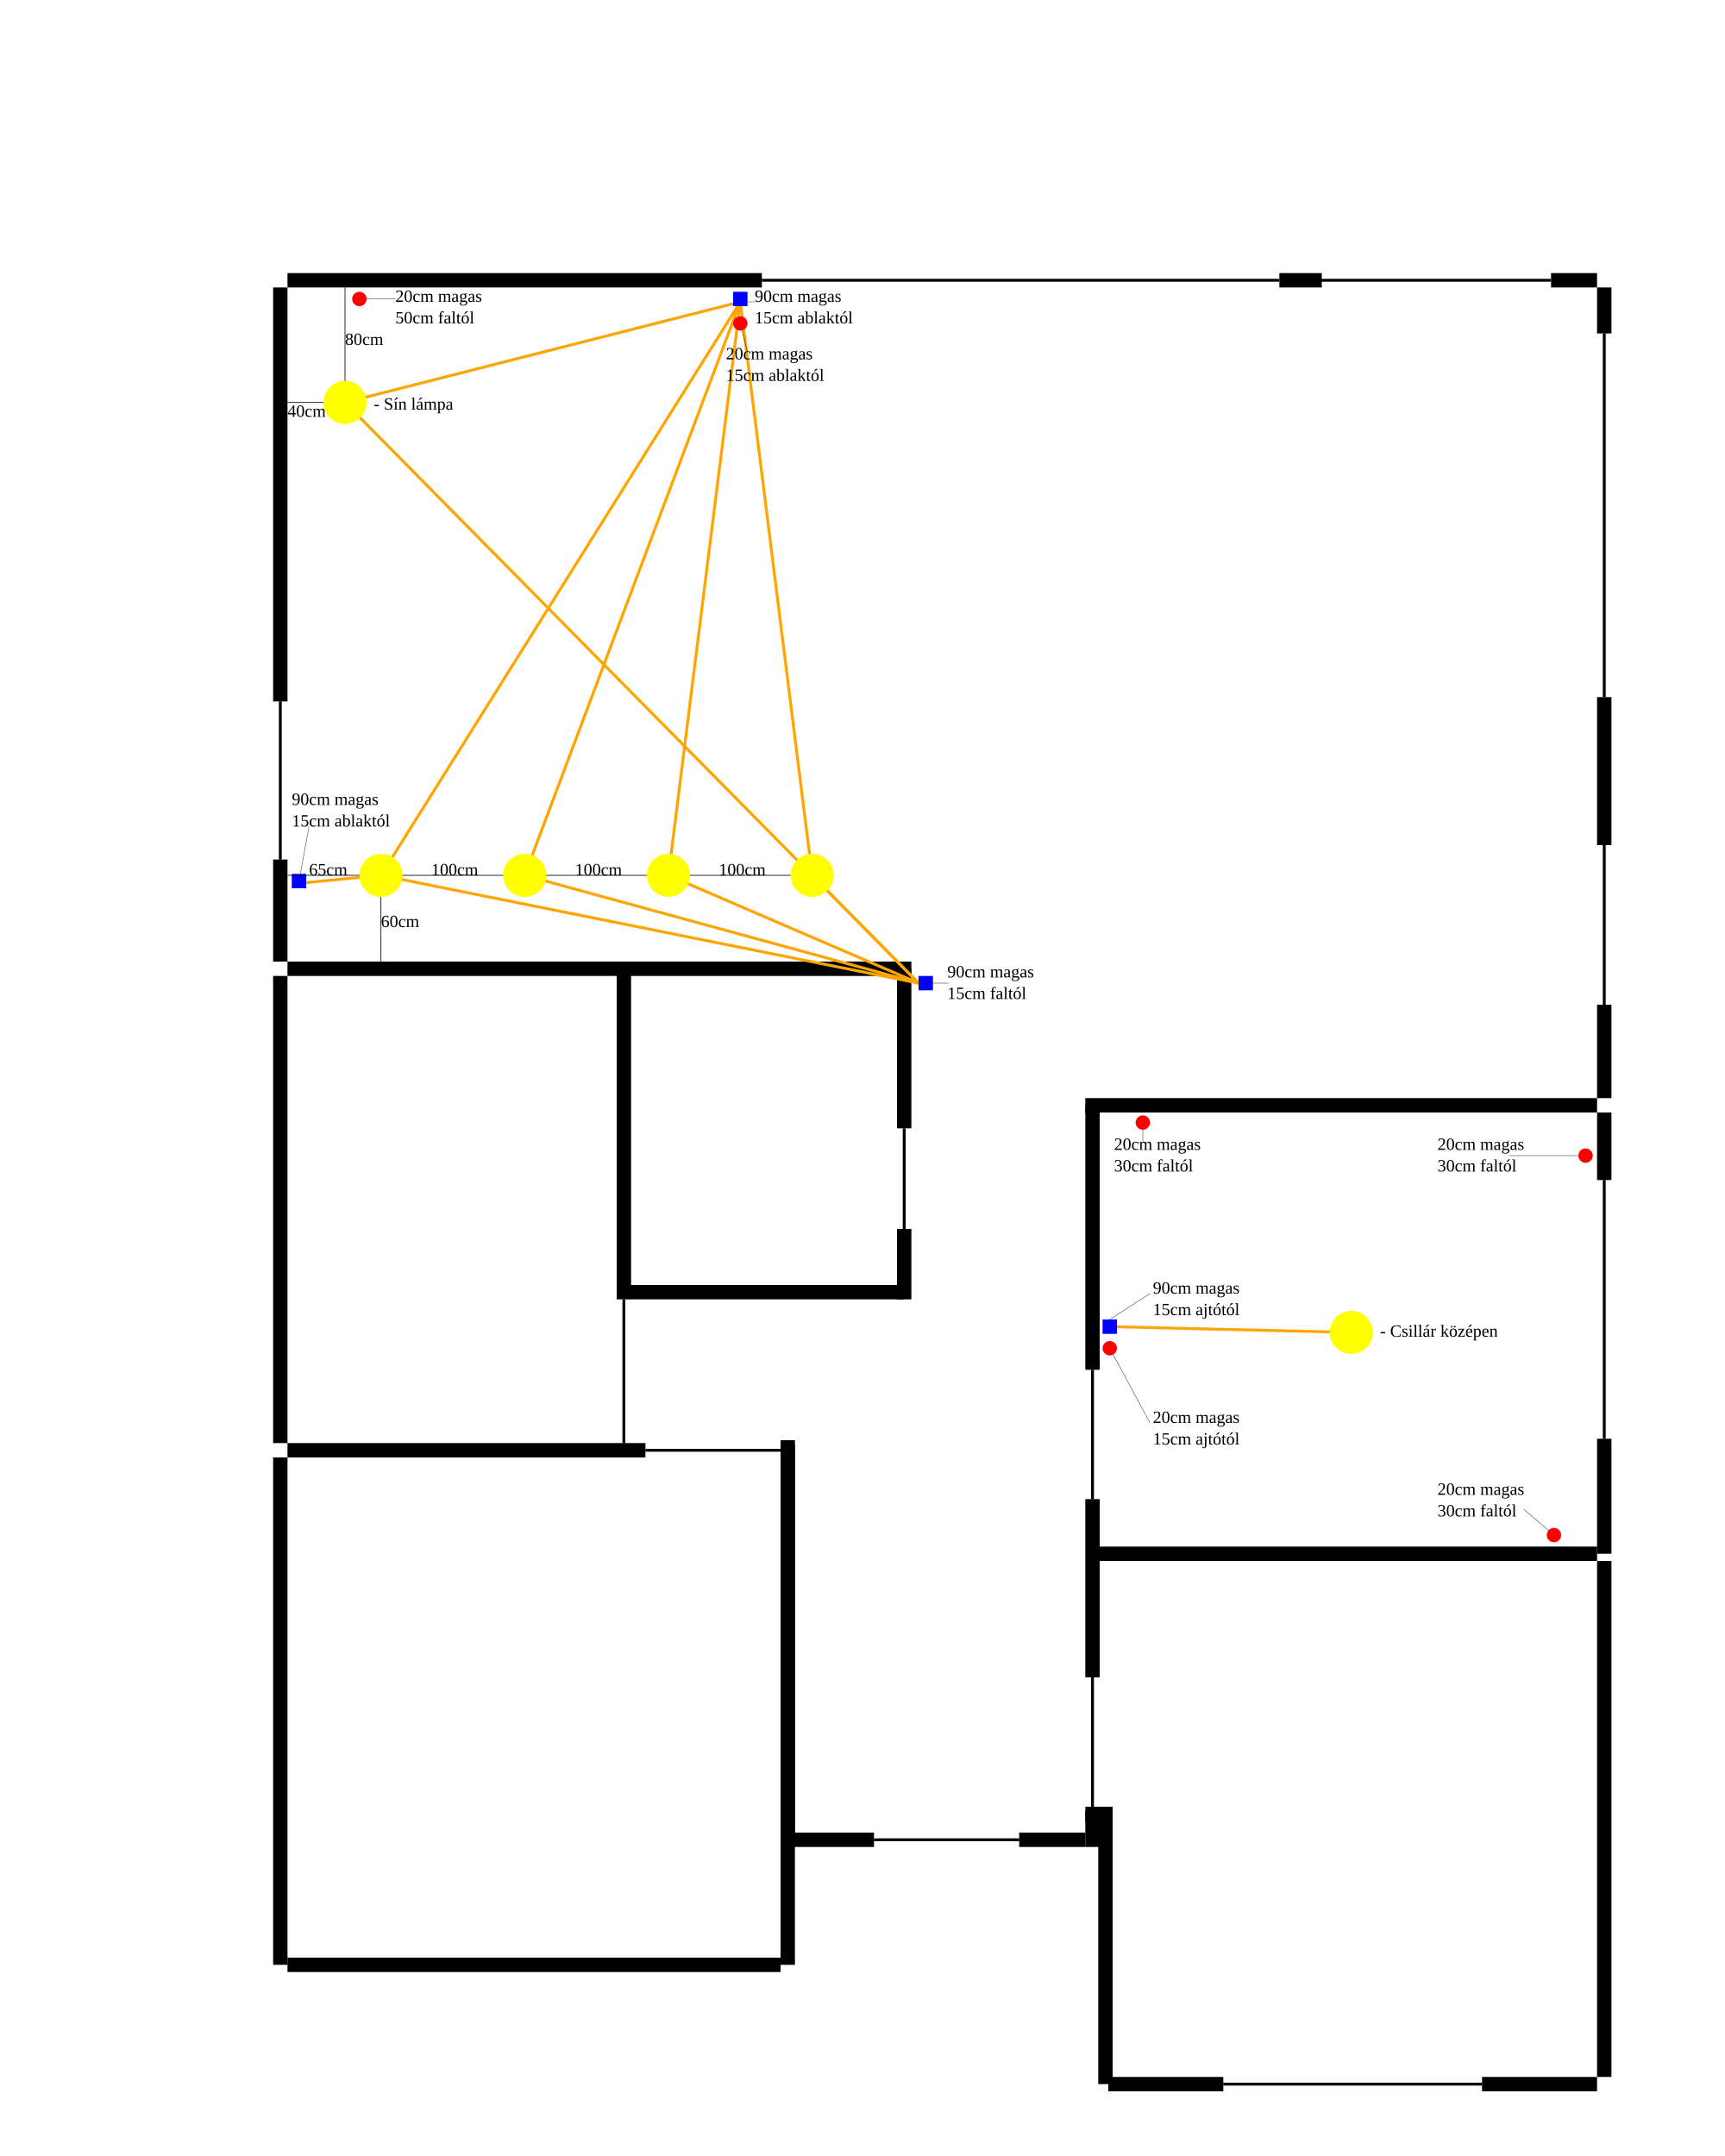
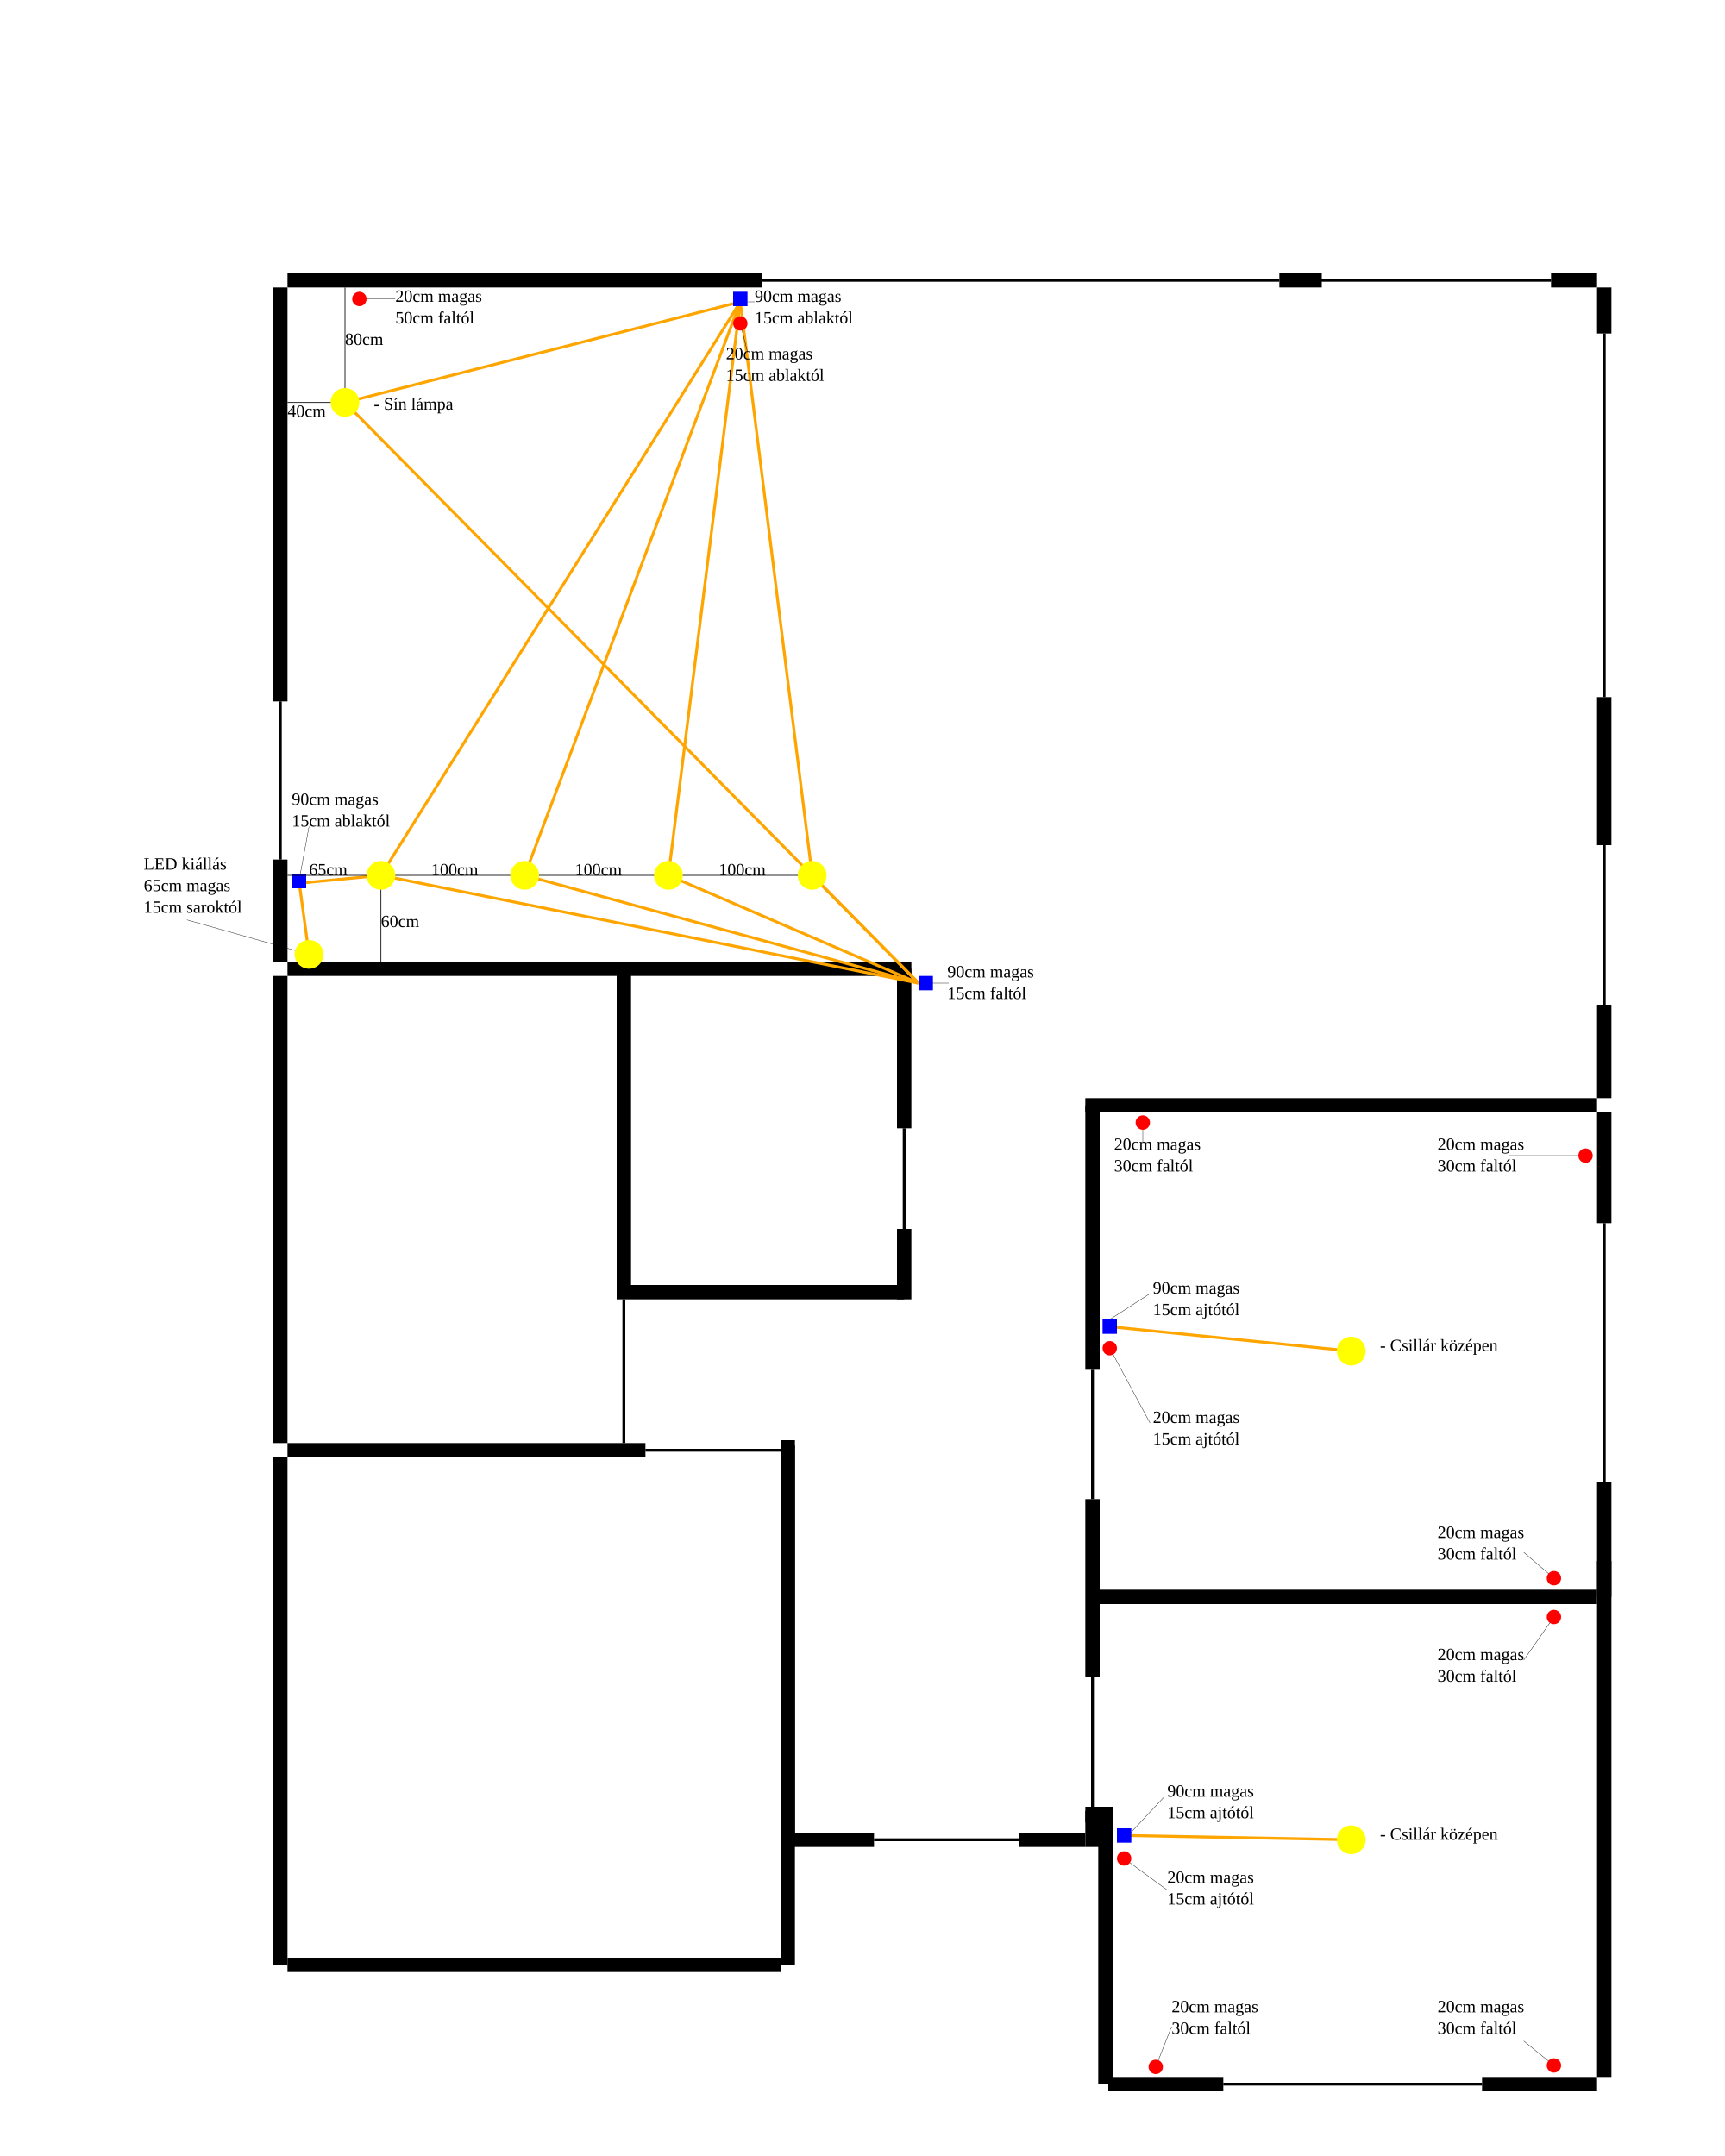
<svg xmlns="http://www.w3.org/2000/svg" viewBox="0 0 1200 1500">
  <style>
	
		g.konnektor {
			//visibility: hidden
		}
		g.kapcsolo {
			//visibility: hidden;
		}
	
	</style>
  <g>
    <line x1="200" y1="195" x2="530" y2="195" stroke-width="10" stroke="black" />
    <line x1="530" y1="195" x2="890" y2="195" stroke-width="2" stroke="black" />
    <line x1="890" y1="195" x2="919.5" y2="195" stroke-width="10" stroke="black" />
    <line x1="919" y1="195" x2="1079" y2="195" stroke-width="2" stroke="black" />
    <line x1="1079" y1="195" x2="1111" y2="195" stroke-width="10" stroke="black" />
    <line x1="1116" y1="200" x2="1116" y2="232" stroke-width="10" stroke="black" />
    <line x1="1116" y1="232" x2="1116" y2="485" stroke-width="2" stroke="black" />
    <line x1="1116" y1="485" x2="1116" y2="588" stroke-width="10" stroke="black" />
    <line x1="1116" y1="588" x2="1116" y2="699" stroke-width="2" stroke="black" />
    <line x1="1116" y1="699" x2="1116" y2="764" stroke-width="10" stroke="black" />
    <line x1="195" y1="200" x2="195" y2="488" stroke-width="10" stroke="black" />
    <line x1="195" y1="488" x2="195" y2="598" stroke-width="2" stroke="black" />
    <line x1="195" y1="598" x2="195" y2="669" stroke-width="10" stroke="black" />
    <line x1="1111" y1="769" x2="755" y2="769" stroke-width="10" stroke="black" />
    <line x1="200" y1="674" x2="634" y2="674" stroke-width="10" stroke="black" />
    <line x1="760" y1="769" x2="760" y2="953" stroke-width="10" stroke="black" />
    <line x1="760" y1="953" x2="760" y2="1043" stroke-width="2" stroke="black" />
    <line x1="760" y1="1043" x2="760" y2="1167" stroke-width="10" stroke="black" />
    <line x1="760" y1="1167" x2="760" y2="1257" stroke-width="2" stroke="black" />
    <line x1="760" y1="1257" x2="760" y2="1268" stroke-width="10" stroke="black" />
    <line x1="629" y1="674" x2="629" y2="785" stroke-width="10" stroke="black" />
    <line x1="629" y1="785" x2="629" y2="855" stroke-width="2" stroke="black" />
    <line x1="629" y1="855" x2="629" y2="904" stroke-width="10" stroke="black" />
    <line x1="629" y1="899" x2="429" y2="899" stroke-width="10" stroke="black" />
    <line x1="434" y1="904" x2="434" y2="1004" stroke-width="2" stroke="black" />
    <line x1="548" y1="1005" x2="548" y2="1276" stroke-width="10" stroke="black" />
    <line x1="548" y1="1280" x2="608" y2="1280" stroke-width="10" stroke="black" />
    <line x1="608" y1="1280" x2="709" y2="1280" stroke-width="2" stroke="black" />
    <line x1="709" y1="1280" x2="755" y2="1280" stroke-width="10" stroke="black" />
    <line x1="760" y1="1285" x2="760" y2="1260" stroke-width="10" stroke="black" />
    <line x1="434" y1="899" x2="434" y2="674" stroke-width="10" stroke="black" />
    <line x1="195" y1="679" x2="195" y2="1004" stroke-width="10" stroke="black" />
    <line x1="200" y1="1009" x2="449" y2="1009" stroke-width="10" stroke="black" />
    <line x1="449" y1="1009" x2="543" y2="1009" stroke-width="2" stroke="black" />
    <line x1="195" y1="1014" x2="195" y2="1367" stroke-width="10" stroke="black" />
    <line x1="200" y1="1367" x2="543" y2="1367" stroke-width="10" stroke="black" />
    <line x1="548" y1="1367" x2="548" y2="1002" stroke-width="10" stroke="black" />
    <line x1="1116" y1="1086" x2="1116" y2="1445" stroke-width="10" stroke="black" />
    <line x1="1111" y1="1450" x2="1031" y2="1450" stroke-width="10" stroke="black" />
    <line x1="1031" y1="1450" x2="851" y2="1450" stroke-width="2" stroke="black" />
    <line x1="851" y1="1450" x2="771" y2="1450" stroke-width="10" stroke="black" />
    <line x1="769" y1="1450" x2="769" y2="1257" stroke-width="10" stroke="black" />
-     <line x1="1116" y1="774" x2="1116" y2="821" stroke-width="10" stroke="black" />
-     <line x1="1116" y1="821" x2="1116" y2="1001" stroke-width="2" stroke="black" />
-     <line x1="1116" y1="1001" x2="1116" y2="1081" stroke-width="10" stroke="black" />
-     <line x1="1111" y1="1081" x2="765" y2="1081" stroke-width="10" stroke="black" />
+     <line x1="1116" y1="774" x2="1116" y2="851" stroke-width="10" stroke="black" />
+     <line x1="1116" y1="851" x2="1116" y2="1031" stroke-width="2" stroke="black" />
+     <line x1="1116" y1="1031" x2="1116" y2="1111" stroke-width="10" stroke="black" />
+     <line x1="1111" y1="1111" x2="765" y2="1111" stroke-width="10" stroke="black" />
  </g>
  <g class="kapcsolo-vonal">
    <line x1="515" y1="210" x2="240" y2="280" stroke-width="2" stroke="orange" />
    <line x1="265" y1="609" x2="515" y2="210" stroke-width="2" stroke="orange" />
-     <line x1="772" y1="923" x2="940" y2="927" stroke-width="2" stroke="orange" />
+     <line x1="772" y1="923" x2="940" y2="940" stroke-width="2" stroke="orange" />
    <line x1="203" y1="615" x2="265" y2="609" stroke-width="2" stroke="orange" />
    <line x1="515" y1="210" x2="365" y2="609" stroke-width="2" stroke="orange" />
    <line x1="515" y1="210" x2="465" y2="609" stroke-width="2" stroke="orange" />
    <line x1="515" y1="210" x2="565" y2="609" stroke-width="2" stroke="orange" />
    <line x1="639" y1="684" x2="265" y2="609" stroke-width="2" stroke="orange" />
    <line x1="639" y1="684" x2="365" y2="609" stroke-width="2" stroke="orange" />
    <line x1="639" y1="684" x2="465" y2="609" stroke-width="2" stroke="orange" />
    <line x1="639" y1="684" x2="565" y2="609" stroke-width="2" stroke="orange" />
    <line x1="639" y1="684" x2="240" y2="280" stroke-width="2" stroke="orange" />
+     <line x1="208" y1="613" x2="215" y2="664" stroke-width="2" stroke="orange" />
+     <line x1="782" y1="1277" x2="940" y2="1280" stroke-width="2" stroke="orange" />
  </g>
  <g class="konnektor">
    <line x1="515" y1="225" x2="520" y2="245" stroke-width="0.25" stroke="black" />
    <circle cx="515" cy="225" r="5" fill="red" />
    <text x="505" y="250" fill="black" font-size="12">20cm magas</text>
    <text x="505" y="265" fill="black" font-size="12">15cm ablaktól</text>
    <line x1="250" y1="208" x2="275" y2="208" stroke-width="0.25" stroke="black" />
    <circle cx="250" cy="208" r="5" fill="red" />
    <text x="275" y="210" fill="black" font-size="12">20cm magas</text>
    <text x="275" y="225" fill="black" font-size="12">50cm faltól</text>
  </g>
  <g class="kapcsolo">
    <line x1="525" y1="210" x2="520" y2="210" stroke-width="0.25" stroke="black" />
    <line x1="515" y1="203" x2="515" y2="213" stroke-width="10" stroke="blue" />
    <text x="525" y="210" fill="black" font-size="12">90cm magas</text>
    <text x="525" y="225" fill="black" font-size="12">15cm ablaktól</text>
    <line x1="240" y1="200" x2="240" y2="280" stroke-width="0.5" stroke="black" />
    <text x="240" y="240" fill="black" font-size="12">80cm</text>
    <line x1="200" y1="280" x2="240" y2="280" stroke-width="0.5" stroke="black" />
    <text x="200" y="290" fill="black" font-size="12">40cm</text>
-     <circle cx="240" cy="280" r="15" fill="yellow" />
+     <circle cx="240" cy="280" r="10" fill="yellow" />
    <text x="260" y="285" fill="black" font-size="12">- Sín lámpa</text>
  </g>
  <g class="kapcsolo">
    <line x1="208" y1="613" x2="215" y2="575" stroke-width="0.25" stroke="black" />
    <line x1="203" y1="613" x2="213" y2="613" stroke-width="10" stroke="blue" />
    <text x="203" y="560" fill="black" font-size="12">90cm magas</text>
    <text x="203" y="575" fill="black" font-size="12">15cm ablaktól</text>
    <line x1="265" y1="609" x2="265" y2="669" stroke-width="0.5" stroke="black" />
    <text x="265" y="645" fill="black" font-size="12">60cm</text>
    <line x1="200" y1="609" x2="265" y2="609" stroke-width="0.5" stroke="black" />
    <text x="215" y="609" fill="black" font-size="12">65cm</text>
    <line x1="265" y1="609" x2="365" y2="609" stroke-width="0.5" stroke="black" />
    <text x="300" y="609" fill="black" font-size="12">100cm</text>
    <line x1="365" y1="609" x2="465" y2="609" stroke-width="0.5" stroke="black" />
    <text x="400" y="609" fill="black" font-size="12">100cm</text>
    <line x1="465" y1="609" x2="565" y2="609" stroke-width="0.5" stroke="black" />
    <text x="500" y="609" fill="black" font-size="12">100cm</text>
-     <circle cx="265" cy="609" r="15" fill="yellow" />
-     <circle cx="365" cy="609" r="15" fill="yellow" />
-     <circle cx="465" cy="609" r="15" fill="yellow" />
-     <circle cx="565" cy="609" r="15" fill="yellow" />
+     <circle cx="265" cy="609" r="10" fill="yellow" />
+     <circle cx="365" cy="609" r="10" fill="yellow" />
+     <circle cx="465" cy="609" r="10" fill="yellow" />
+     <circle cx="565" cy="609" r="10" fill="yellow" />
    <line x1="639" y1="684" x2="660" y2="684" stroke-width="0.25" stroke="black" />
    <line x1="639" y1="684" x2="649" y2="684" stroke-width="10" stroke="blue" />
    <text x="659" y="680" fill="black" font-size="12">90cm magas</text>
    <text x="659" y="695" fill="black" font-size="12">15cm faltól</text>
+     <line x1="215" y1="664" x2="130" y2="640" stroke-width="0.25" stroke="black" />
+     <circle cx="215" cy="664" r="10" fill="yellow" />
+     <text x="100" y="605" fill="black" font-size="12">LED kiállás</text>
+     <text x="100" y="620" fill="black" font-size="12">65cm magas</text>
+     <text x="100" y="635" fill="black" font-size="12">15cm saroktól</text>
  </g>
  <g class="konnektor">
    <line x1="772" y1="938" x2="800" y2="990" stroke-width="0.25" stroke="black" />
    <circle cx="772" cy="938" r="5" fill="red" />
    <text x="802" y="990" fill="black" font-size="12">20cm magas</text>
    <text x="802" y="1005" fill="black" font-size="12">15cm ajtótól</text>
    <line x1="795" y1="781" x2="795" y2="795" stroke-width="0.25" stroke="black" />
    <circle cx="795" cy="781" r="5" fill="red" />
    <text x="775" y="800" fill="black" font-size="12">20cm magas</text>
    <text x="775" y="815" fill="black" font-size="12">30cm faltól</text>
    <line x1="1050" y1="804" x2="1103" y2="804" stroke-width="0.25" stroke="black" />
    <circle cx="1103" cy="804" r="5" fill="red" />
    <text x="1000" y="800" fill="black" font-size="12">20cm magas</text>
    <text x="1000" y="815" fill="black" font-size="12">30cm faltól</text>
-     <line x1="1060" y1="1050" x2="1081" y2="1068" stroke-width="0.25" stroke="black" />
-     <circle cx="1081" cy="1068" r="5" fill="red" />
-     <text x="1000" y="1040" fill="black" font-size="12">20cm magas</text>
-     <text x="1000" y="1055" fill="black" font-size="12">30cm faltól</text>
+     <line x1="1060" y1="1080" x2="1081" y2="1098" stroke-width="0.25" stroke="black" />
+     <circle cx="1081" cy="1098" r="5" fill="red" />
+     <text x="1000" y="1070" fill="black" font-size="12">20cm magas</text>
+     <text x="1000" y="1085" fill="black" font-size="12">30cm faltól</text>
  </g>
  <g class="kapcsolo">
    <line x1="772" y1="918" x2="800" y2="900" stroke-width="0.25" stroke="black" />
    <line x1="772" y1="918" x2="772" y2="928" stroke-width="10" stroke="blue" />
    <text x="802" y="900" fill="black" font-size="12">90cm magas</text>
    <text x="802" y="915" fill="black" font-size="12">15cm ajtótól</text>
-     <circle cx="940" cy="927" r="15" fill="yellow" />
-     <text x="960" y="930" fill="black" font-size="12">- Csillár középen</text>
+     <circle cx="940" cy="940" r="10" fill="yellow" />
+     <text x="960" y="940" fill="black" font-size="12">- Csillár középen</text>
+   </g>
+   <g class="kapcsolo">
+     <line x1="810" y1="1250" x2="782" y2="1280" stroke-width="0.25" stroke="black" />
+     <line x1="782" y1="1272" x2="782" y2="1282" stroke-width="10" stroke="blue" />
+     <text x="812" y="1250" fill="black" font-size="12">90cm magas</text>
+     <text x="812" y="1265" fill="black" font-size="12">15cm ajtótól</text>
+     <circle cx="940" cy="1280" r="10" fill="yellow" />
+     <text x="960" y="1280" fill="black" font-size="12">- Csillár középen</text>
+   </g>
+   <g class="konnektor">
+     <line x1="782" y1="1293" x2="812" y2="1315" stroke-width="0.25" stroke="black" />
+     <circle cx="782" cy="1293" r="5" fill="red" />
+     <text x="812" y="1310" fill="black" font-size="12">20cm magas</text>
+     <text x="812" y="1325" fill="black" font-size="12">15cm ajtótól</text>
+     <line x1="804" y1="1438" x2="815" y2="1410" stroke-width="0.25" stroke="black" />
+     <circle cx="804" cy="1438" r="5" fill="red" />
+     <text x="815" y="1400" fill="black" font-size="12">20cm magas</text>
+     <text x="815" y="1415" fill="black" font-size="12">30cm faltól</text>
+     <line x1="1081" y1="1125" x2="1060" y2="1155" stroke-width="0.25" stroke="black" />
+     <circle cx="1081" cy="1125" r="5" fill="red" />
+     <text x="1000" y="1155" fill="black" font-size="12">20cm magas</text>
+     <text x="1000" y="1170" fill="black" font-size="12">30cm faltól</text>
+     <line x1="1081" y1="1437" x2="1060" y2="1420" stroke-width="0.25" stroke="black" />
+     <circle cx="1081" cy="1437" r="5" fill="red" />
+     <text x="1000" y="1400" fill="black" font-size="12">20cm magas</text>
+     <text x="1000" y="1415" fill="black" font-size="12">30cm faltól</text>
  </g>
</svg>
